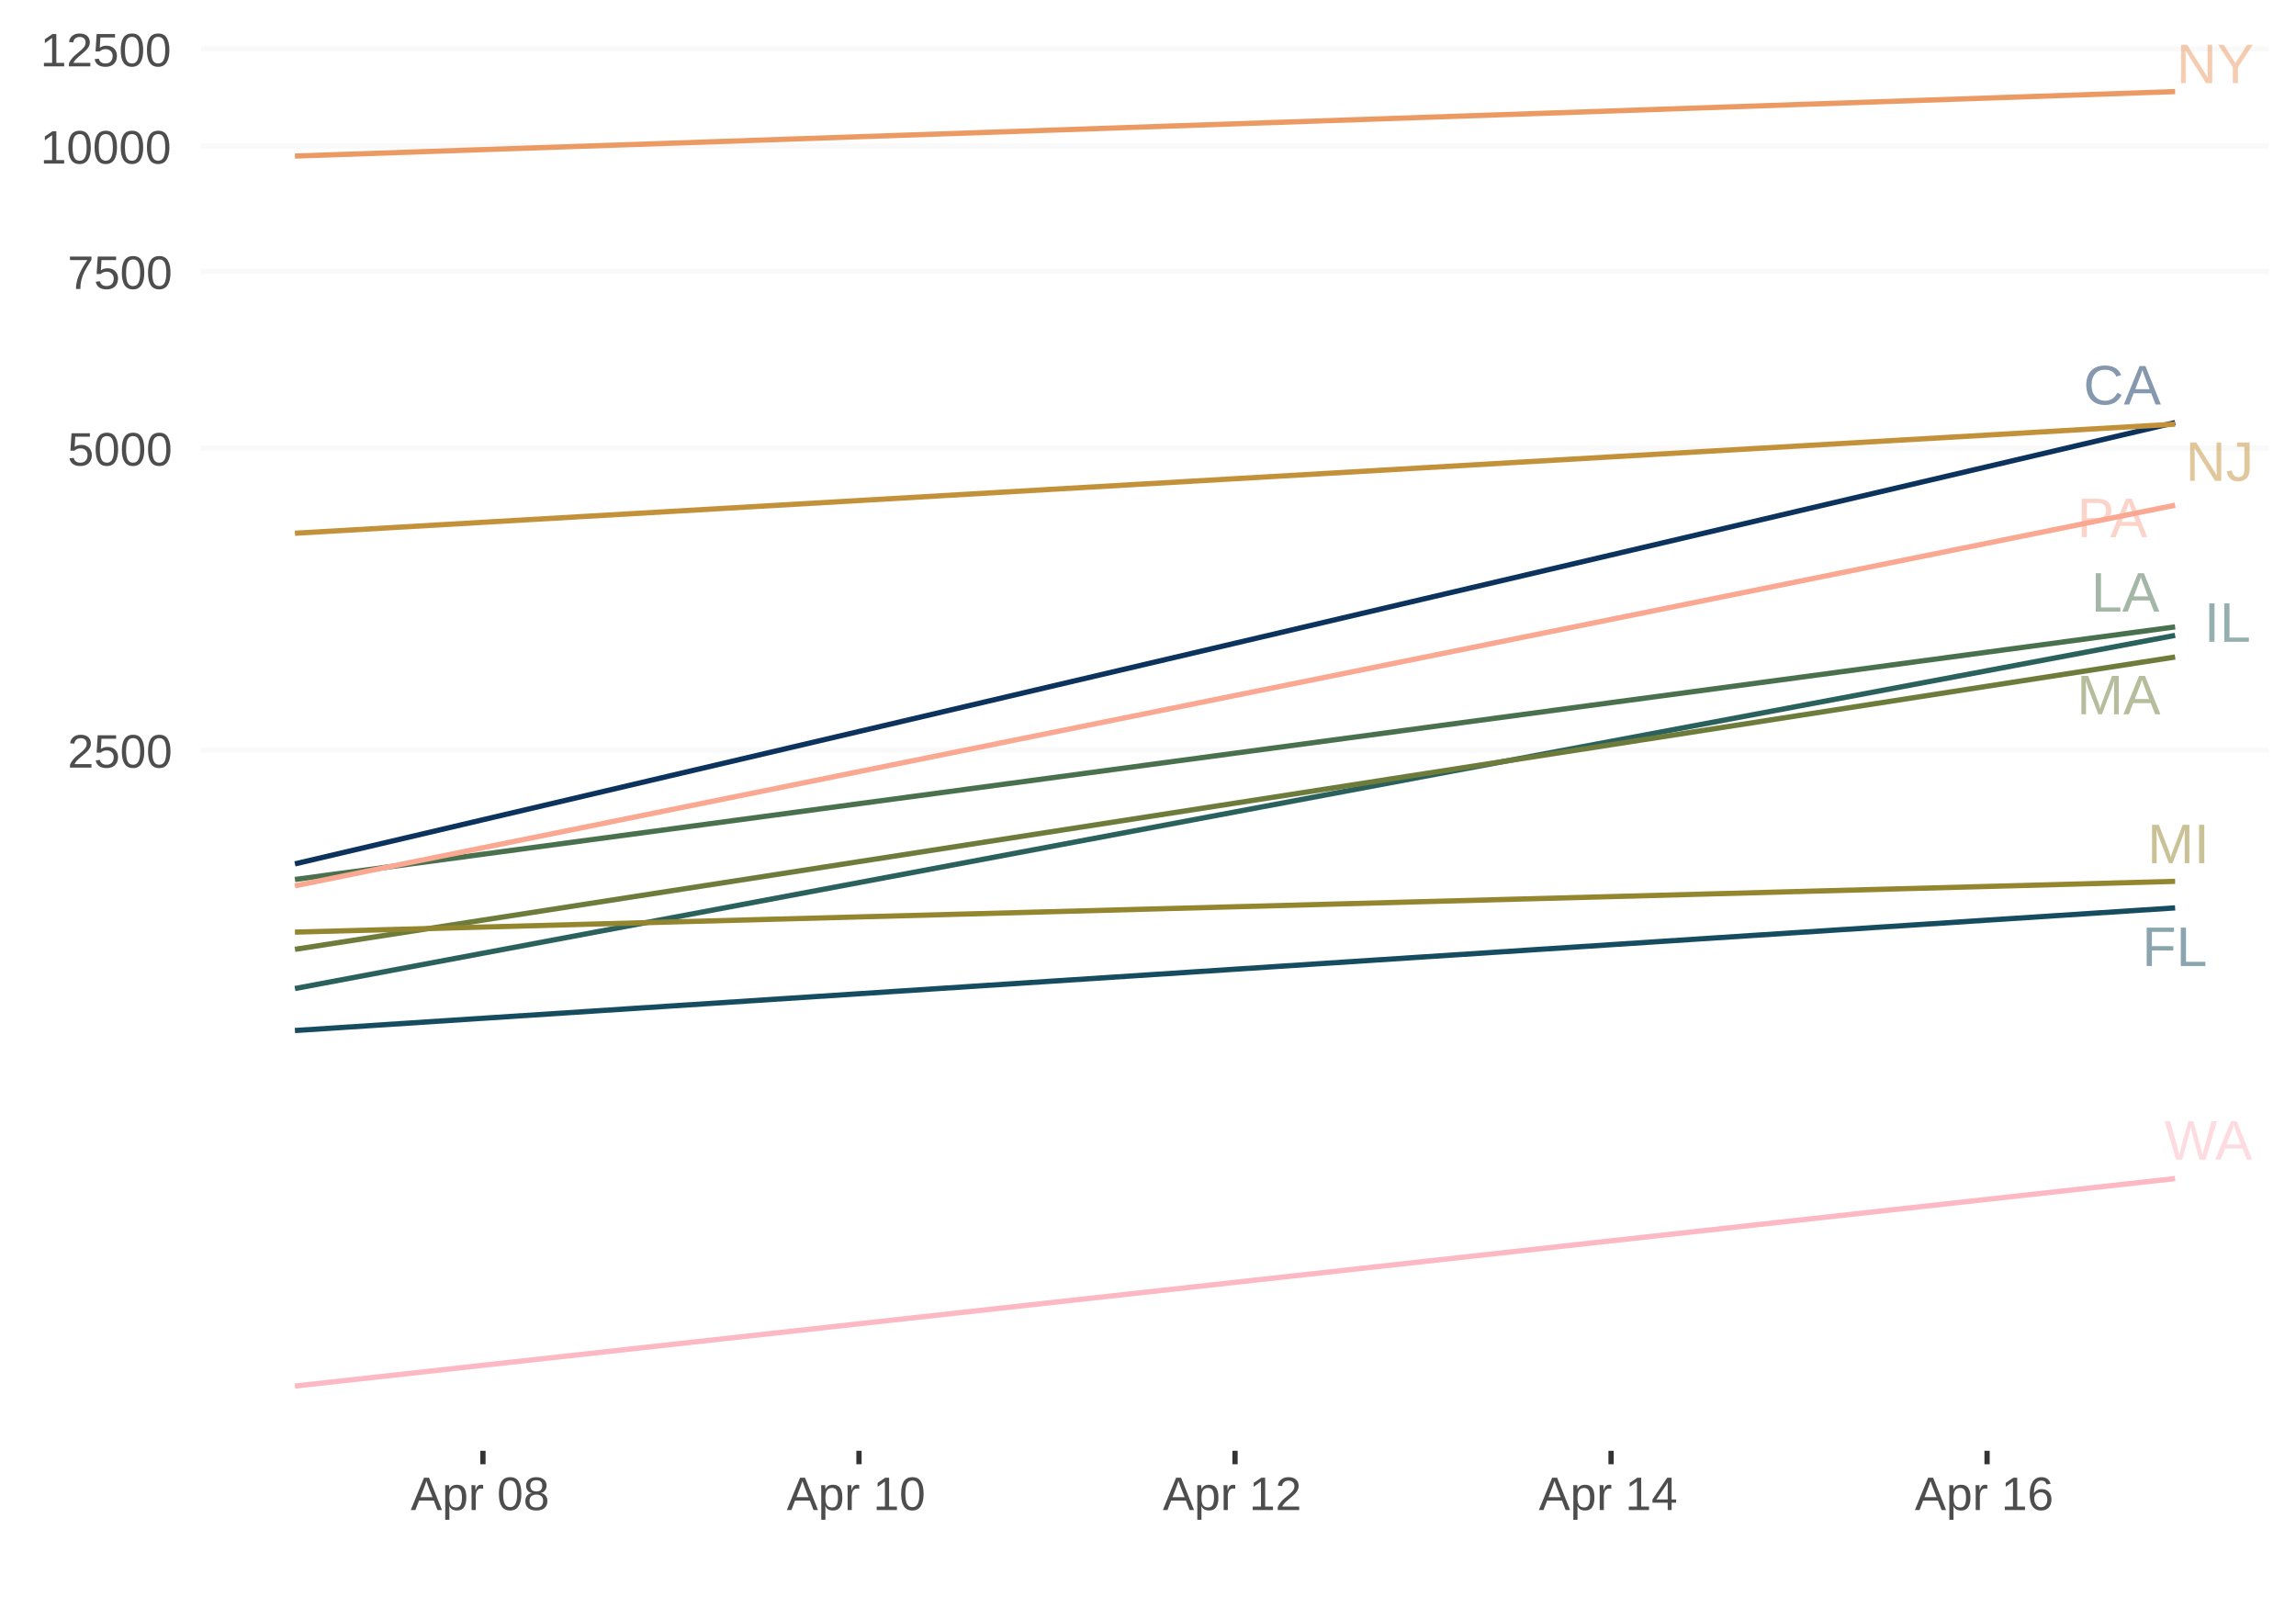
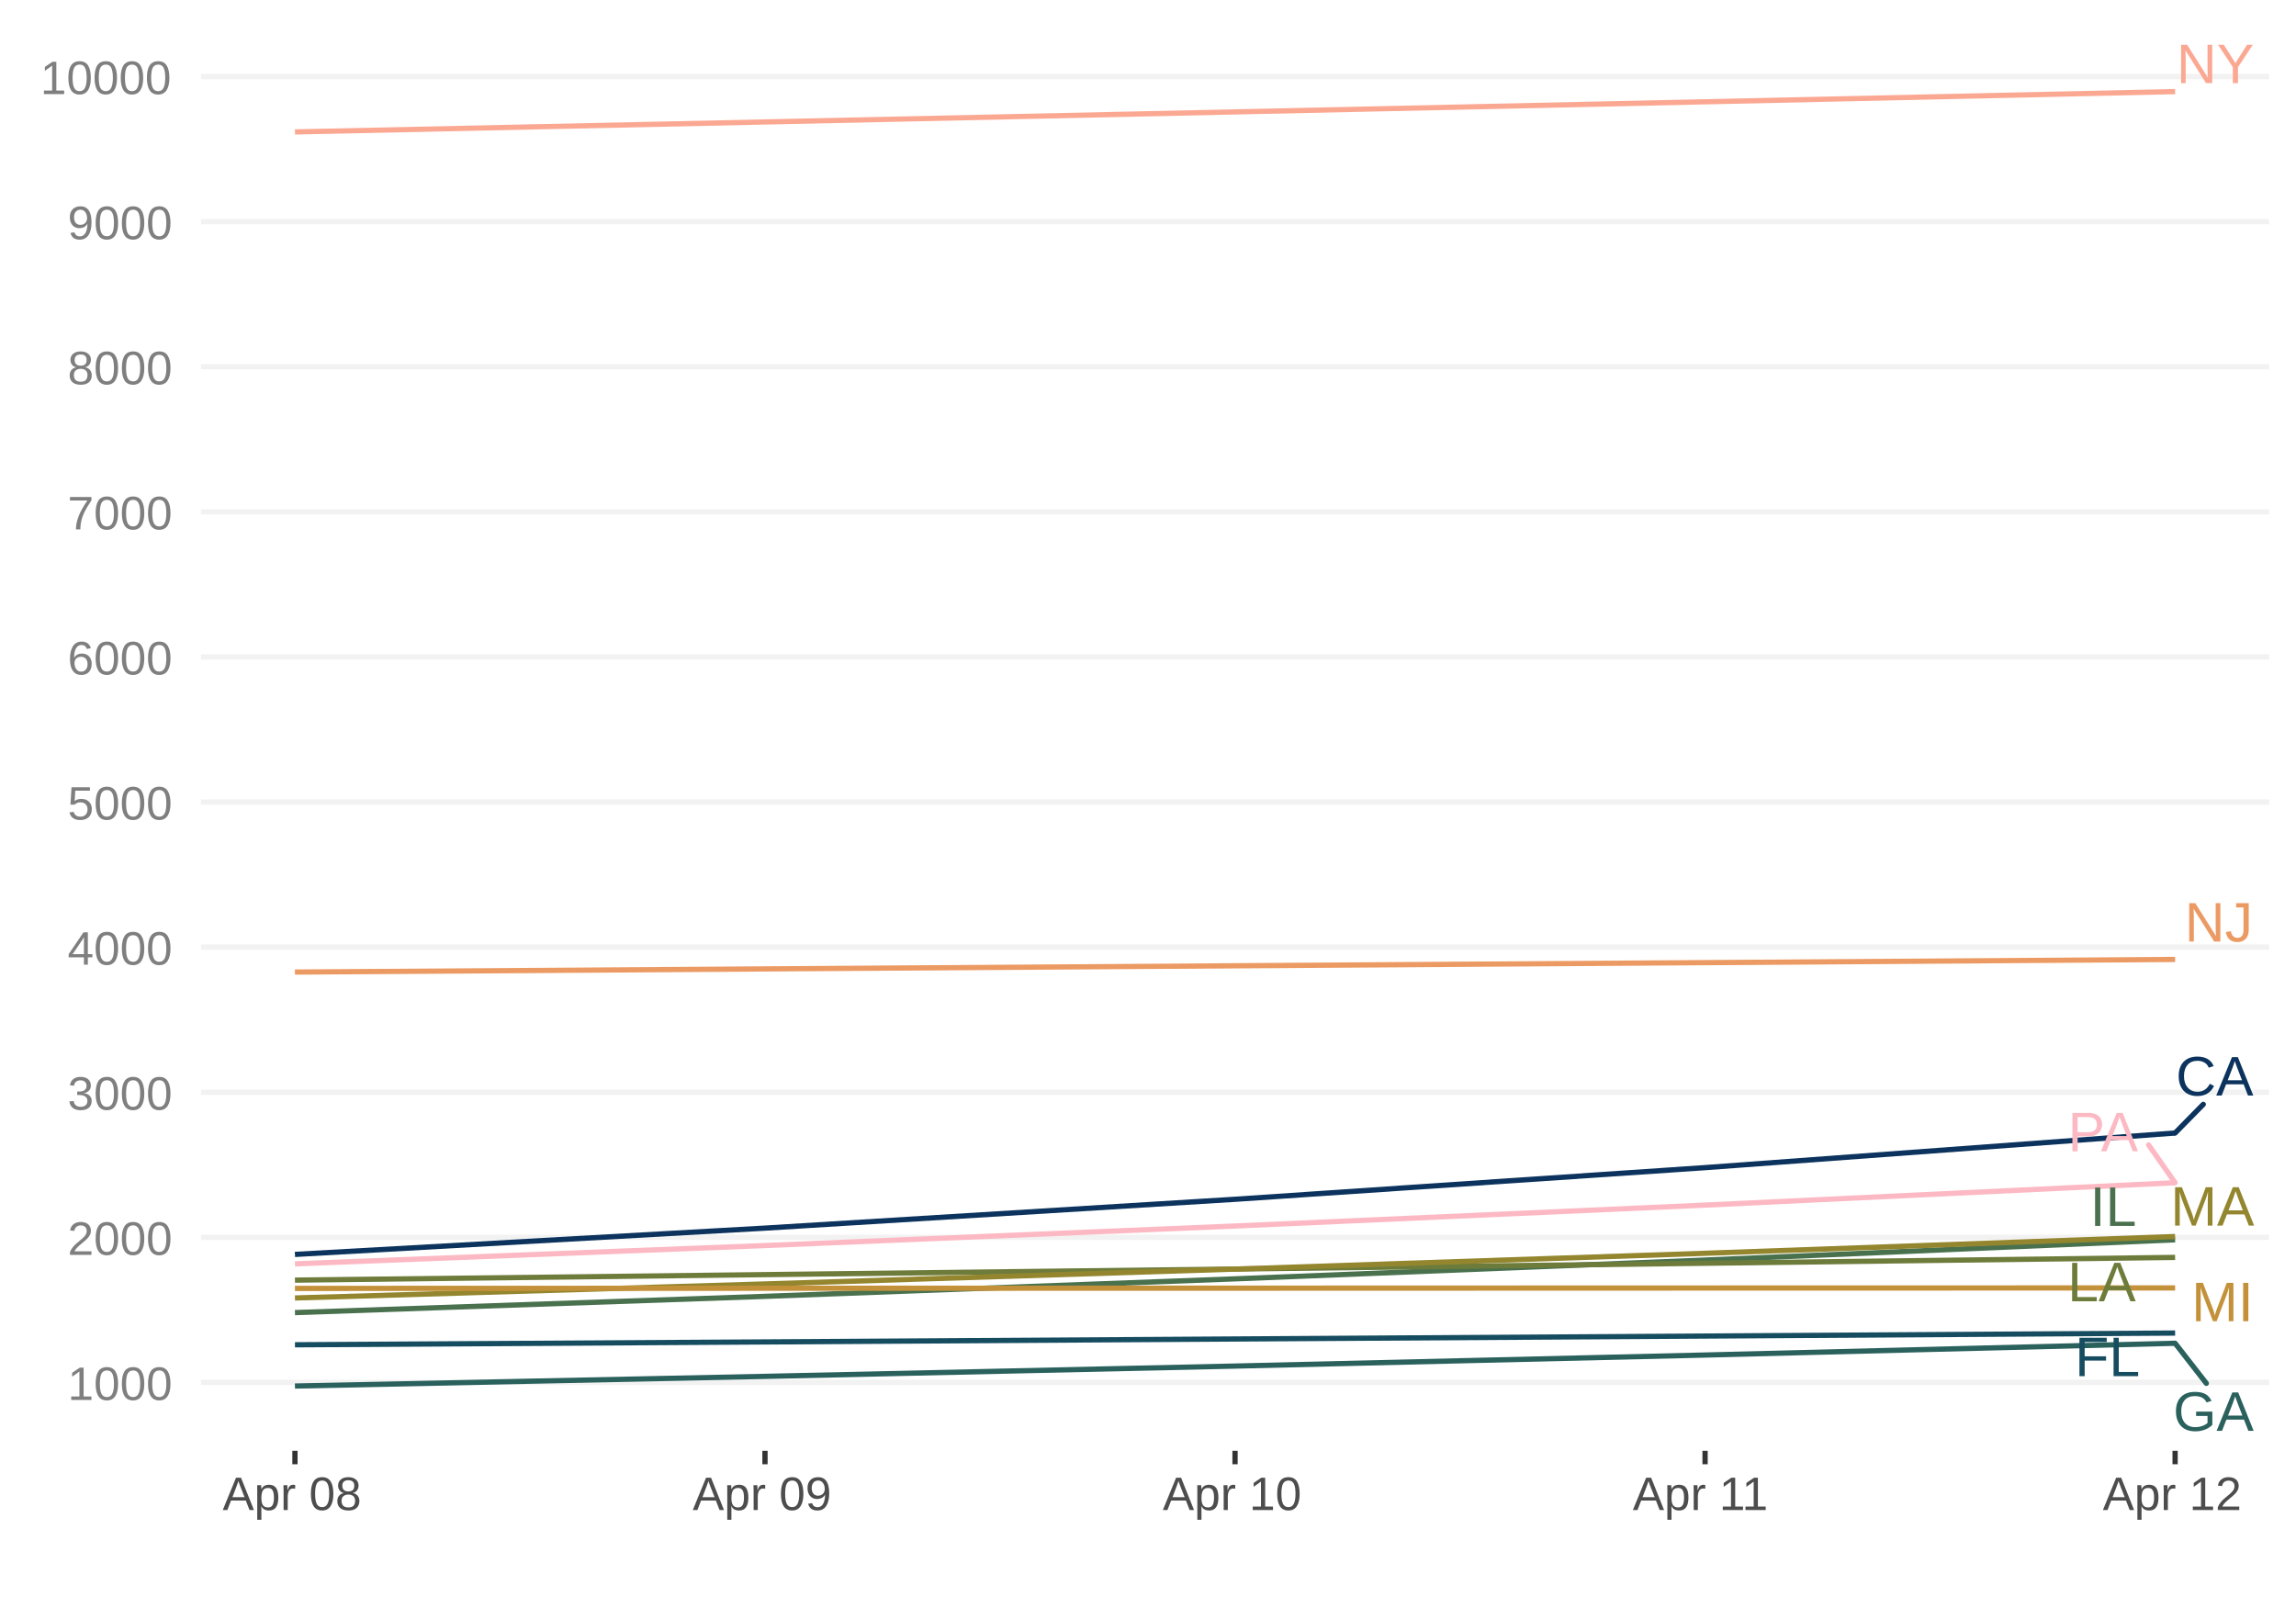
<svg xmlns="http://www.w3.org/2000/svg" viewBox="0 0 468.00 327.60">
  <defs>
    <style type="text/css">
    line, polyline, polygon, path, rect, circle {
      fill: none;
      stroke: #000000;
      stroke-linecap: round;
      stroke-linejoin: round;
      stroke-miterlimit: 10.00;
    }
  </style>
  </defs>
  <rect width="100%" height="100%" style="stroke: none; fill: none;" />
  <rect x="0.00" y="0.00" width="468.00" height="327.60" style="stroke-width: 1.07; stroke: none;" />
  <defs>
    <clipPath id="cpNDAuOTZ8NDYyLjUyfDI5NS43NHw1LjQ4">
      <rect x="40.96" y="5.48" width="421.56" height="290.26" />
    </clipPath>
  </defs>
-   <polyline points="40.96,152.90 462.52,152.90 " style="stroke-width: 1.07; stroke: #000000; stroke-opacity: 0.024; stroke-linecap: butt;" clip-path="url(#cpNDAuOTZ8NDYyLjUyfDI5NS43NHw1LjQ4)" />
-   <polyline points="40.96,91.34 462.52,91.34 " style="stroke-width: 1.07; stroke: #000000; stroke-opacity: 0.024; stroke-linecap: butt;" clip-path="url(#cpNDAuOTZ8NDYyLjUyfDI5NS43NHw1LjQ4)" />
-   <polyline points="40.96,55.32 462.52,55.32 " style="stroke-width: 1.07; stroke: #000000; stroke-opacity: 0.024; stroke-linecap: butt;" clip-path="url(#cpNDAuOTZ8NDYyLjUyfDI5NS43NHw1LjQ4)" />
-   <polyline points="40.96,29.77 462.52,29.77 " style="stroke-width: 1.07; stroke: #000000; stroke-opacity: 0.024; stroke-linecap: butt;" clip-path="url(#cpNDAuOTZ8NDYyLjUyfDI5NS43NHw1LjQ4)" />
-   <polyline points="40.96,9.95 462.52,9.95 " style="stroke-width: 1.07; stroke: #000000; stroke-opacity: 0.024; stroke-linecap: butt;" clip-path="url(#cpNDAuOTZ8NDYyLjUyfDI5NS43NHw1LjQ4)" />
-   <polyline points="60.12,176.10 98.44,167.10 136.77,158.10 175.09,149.11 213.42,140.11 251.74,131.12 290.06,122.12 328.39,113.13 366.71,104.13 405.03,95.14 443.36,86.14 " style="stroke-width: 1.07; stroke: #0C335D; stroke-linecap: butt;" clip-path="url(#cpNDAuOTZ8NDYyLjUyfDI5NS43NHw1LjQ4)" />
-   <polyline points="60.12,210.07 98.44,207.57 136.77,205.07 175.09,202.57 213.42,200.07 251.74,197.57 290.06,195.07 328.39,192.57 366.71,190.07 405.03,187.57 443.36,185.07 " style="stroke-width: 1.07; stroke: #164C60; stroke-linecap: butt;" clip-path="url(#cpNDAuOTZ8NDYyLjUyfDI5NS43NHw1LjQ4)" />
-   <polyline points="60.12,201.51 98.44,194.31 136.77,187.11 175.09,179.91 213.42,172.71 251.74,165.51 290.06,158.31 328.39,151.12 366.71,143.92 405.03,136.72 443.36,129.52 " style="stroke-width: 1.07; stroke: #2A615D; stroke-linecap: butt;" clip-path="url(#cpNDAuOTZ8NDYyLjUyfDI5NS43NHw1LjQ4)" />
-   <polyline points="60.12,179.28 98.44,174.13 136.77,168.98 175.09,163.83 213.42,158.68 251.74,153.53 290.06,148.38 328.39,143.23 366.71,138.09 405.03,132.94 443.36,127.79 " style="stroke-width: 1.07; stroke: #4A714E; stroke-linecap: butt;" clip-path="url(#cpNDAuOTZ8NDYyLjUyfDI5NS43NHw1LjQ4)" />
-   <polyline points="60.12,193.52 98.44,187.56 136.77,181.60 175.09,175.64 213.42,169.68 251.74,163.72 290.06,157.76 328.39,151.81 366.71,145.85 405.03,139.89 443.36,133.93 " style="stroke-width: 1.07; stroke: #6D7C3B; stroke-linecap: butt;" clip-path="url(#cpNDAuOTZ8NDYyLjUyfDI5NS43NHw1LjQ4)" />
-   <polyline points="60.12,190.01 98.44,188.98 136.77,187.94 175.09,186.91 213.42,185.87 251.74,184.84 290.06,183.80 328.39,182.77 366.71,181.73 405.03,180.70 443.36,179.66 " style="stroke-width: 1.07; stroke: #94862E; stroke-linecap: butt;" clip-path="url(#cpNDAuOTZ8NDYyLjUyfDI5NS43NHw1LjQ4)" />
-   <polyline points="60.12,108.70 98.44,106.47 136.77,104.25 175.09,102.03 213.42,99.80 251.74,97.58 290.06,95.36 328.39,93.13 366.71,90.91 405.03,88.69 443.36,86.46 " style="stroke-width: 1.07; stroke: #C4913B; stroke-linecap: butt;" clip-path="url(#cpNDAuOTZ8NDYyLjUyfDI5NS43NHw1LjQ4)" />
-   <polyline points="60.12,31.81 98.44,30.50 136.77,29.19 175.09,27.87 213.42,26.56 251.74,25.24 290.06,23.93 328.39,22.62 366.71,21.30 405.03,19.99 443.36,18.67 " style="stroke-width: 1.07; stroke: #EC9A63; stroke-linecap: butt;" clip-path="url(#cpNDAuOTZ8NDYyLjUyfDI5NS43NHw1LjQ4)" />
-   <polyline points="60.12,180.57 98.44,172.81 136.77,165.05 175.09,157.29 213.42,149.53 251.74,141.78 290.06,134.02 328.39,126.26 366.71,118.50 405.03,110.74 443.36,102.98 " style="stroke-width: 1.07; stroke: #FBA893; stroke-linecap: butt;" clip-path="url(#cpNDAuOTZ8NDYyLjUyfDI5NS43NHw1LjQ4)" />
-   <polyline points="60.12,282.54 98.44,278.31 136.77,274.08 175.09,269.85 213.42,265.62 251.74,261.40 290.06,257.17 328.39,252.94 366.71,248.71 405.03,244.48 443.36,240.25 " style="stroke-width: 1.07; stroke: #FCB9C3; stroke-linecap: butt;" clip-path="url(#cpNDAuOTZ8NDYyLjUyfDI5NS43NHw1LjQ4)" />
+   <polyline points="40.96,281.80 462.52,281.80 " style="stroke-width: 1.07; stroke: #000000; stroke-opacity: 0.051; stroke-linecap: butt;" clip-path="url(#cpNDAuOTZ8NDYyLjUyfDI5NS43NHw1LjQ4)" />
+   <polyline points="40.96,252.22 462.52,252.22 " style="stroke-width: 1.07; stroke: #000000; stroke-opacity: 0.051; stroke-linecap: butt;" clip-path="url(#cpNDAuOTZ8NDYyLjUyfDI5NS43NHw1LjQ4)" />
+   <polyline points="40.96,222.65 462.52,222.65 " style="stroke-width: 1.07; stroke: #000000; stroke-opacity: 0.051; stroke-linecap: butt;" clip-path="url(#cpNDAuOTZ8NDYyLjUyfDI5NS43NHw1LjQ4)" />
+   <polyline points="40.96,193.07 462.52,193.07 " style="stroke-width: 1.07; stroke: #000000; stroke-opacity: 0.051; stroke-linecap: butt;" clip-path="url(#cpNDAuOTZ8NDYyLjUyfDI5NS43NHw1LjQ4)" />
+   <polyline points="40.96,163.49 462.52,163.49 " style="stroke-width: 1.07; stroke: #000000; stroke-opacity: 0.051; stroke-linecap: butt;" clip-path="url(#cpNDAuOTZ8NDYyLjUyfDI5NS43NHw1LjQ4)" />
+   <polyline points="40.96,133.91 462.52,133.91 " style="stroke-width: 1.07; stroke: #000000; stroke-opacity: 0.051; stroke-linecap: butt;" clip-path="url(#cpNDAuOTZ8NDYyLjUyfDI5NS43NHw1LjQ4)" />
+   <polyline points="40.96,104.34 462.52,104.34 " style="stroke-width: 1.07; stroke: #000000; stroke-opacity: 0.051; stroke-linecap: butt;" clip-path="url(#cpNDAuOTZ8NDYyLjUyfDI5NS43NHw1LjQ4)" />
+   <polyline points="40.96,74.76 462.52,74.76 " style="stroke-width: 1.07; stroke: #000000; stroke-opacity: 0.051; stroke-linecap: butt;" clip-path="url(#cpNDAuOTZ8NDYyLjUyfDI5NS43NHw1LjQ4)" />
+   <polyline points="40.96,45.18 462.52,45.18 " style="stroke-width: 1.07; stroke: #000000; stroke-opacity: 0.051; stroke-linecap: butt;" clip-path="url(#cpNDAuOTZ8NDYyLjUyfDI5NS43NHw1LjQ4)" />
+   <polyline points="40.96,15.60 462.52,15.60 " style="stroke-width: 1.07; stroke: #000000; stroke-opacity: 0.051; stroke-linecap: butt;" clip-path="url(#cpNDAuOTZ8NDYyLjUyfDI5NS43NHw1LjQ4)" />
+   <polyline points="60.12,255.71 155.93,250.35 251.74,244.47 347.55,238.02 443.36,230.96 " style="stroke-width: 1.07; stroke: #0C335D; stroke-linecap: butt;" clip-path="url(#cpNDAuOTZ8NDYyLjUyfDI5NS43NHw1LjQ4)" />
+   <polyline points="60.12,274.13 155.93,273.55 251.74,272.95 347.55,272.35 443.36,271.74 " style="stroke-width: 1.07; stroke: #164C60; stroke-linecap: butt;" clip-path="url(#cpNDAuOTZ8NDYyLjUyfDI5NS43NHw1LjQ4)" />
+   <polyline points="60.12,282.54 155.93,280.57 251.74,278.47 347.55,276.22 443.36,273.82 " style="stroke-width: 1.07; stroke: #2A615D; stroke-linecap: butt;" clip-path="url(#cpNDAuOTZ8NDYyLjUyfDI5NS43NHw1LjQ4)" />
+   <polyline points="60.12,267.57 155.93,264.26 251.74,260.69 347.55,256.86 443.36,252.73 " style="stroke-width: 1.07; stroke: #4A714E; stroke-linecap: butt;" clip-path="url(#cpNDAuOTZ8NDYyLjUyfDI5NS43NHw1LjQ4)" />
+   <polyline points="60.12,260.95 155.93,259.83 251.74,258.69 347.55,257.51 443.36,256.32 " style="stroke-width: 1.07; stroke: #6D7C3B; stroke-linecap: butt;" clip-path="url(#cpNDAuOTZ8NDYyLjUyfDI5NS43NHw1LjQ4)" />
+   <polyline points="60.12,264.59 155.93,261.73 251.74,258.70 347.55,255.48 443.36,252.06 " style="stroke-width: 1.07; stroke: #94862E; stroke-linecap: butt;" clip-path="url(#cpNDAuOTZ8NDYyLjUyfDI5NS43NHw1LjQ4)" />
+   <polyline points="60.12,262.64 155.93,262.61 251.74,262.59 347.55,262.56 443.36,262.54 " style="stroke-width: 1.07; stroke: #C4913B; stroke-linecap: butt;" clip-path="url(#cpNDAuOTZ8NDYyLjUyfDI5NS43NHw1LjQ4)" />
+   <polyline points="60.12,198.15 155.93,197.51 251.74,196.87 347.55,196.23 443.36,195.58 " style="stroke-width: 1.07; stroke: #EC9A63; stroke-linecap: butt;" clip-path="url(#cpNDAuOTZ8NDYyLjUyfDI5NS43NHw1LjQ4)" />
+   <polyline points="60.12,26.89 155.93,24.86 251.74,22.81 347.55,20.75 443.36,18.67 " style="stroke-width: 1.07; stroke: #FBA893; stroke-linecap: butt;" clip-path="url(#cpNDAuOTZ8NDYyLjUyfDI5NS43NHw1LjQ4)" />
+   <polyline points="60.12,257.63 155.93,253.90 251.74,249.92 347.55,245.66 443.36,241.10 " style="stroke-width: 1.07; stroke: #FCB9C3; stroke-linecap: butt;" clip-path="url(#cpNDAuOTZ8NDYyLjUyfDI5NS43NHw1LjQ4)" />
+   <line x1="449.10" y1="225.12" x2="443.36" y2="230.96" style="stroke-width: 1.07; stroke: #0C335D;" clip-path="url(#cpNDAuOTZ8NDYyLjUyfDI5NS43NHw1LjQ4)" />
  <g clip-path="url(#cpNDAuOTZ8NDYyLjUyfDI5NS43NHw1LjQ4)">
-     <text x="424.67" y="82.45" style="font-size: 11.38px; fill: #0C335D; fill-opacity: 0.50; font-family: Arial;" textLength="15.28px" lengthAdjust="spacingAndGlyphs">CA</text>
+     <text x="443.51" y="223.32" style="font-size: 11.38px; fill: #0C335D; font-family: Arial;" textLength="15.28px" lengthAdjust="spacingAndGlyphs">CA</text>
  </g>
  <g clip-path="url(#cpNDAuOTZ8NDYyLjUyfDI5NS43NHw1LjQ4)">
-     <text x="436.63" y="196.92" style="font-size: 11.38px; fill: #164C60; fill-opacity: 0.50; font-family: Arial;" textLength="12.84px" lengthAdjust="spacingAndGlyphs">FL</text>
+     <text x="422.92" y="280.53" style="font-size: 11.38px; fill: #164C60; font-family: Arial;" textLength="12.84px" lengthAdjust="spacingAndGlyphs">FL</text>
+   </g>
+   <line x1="449.72" y1="281.99" x2="443.36" y2="273.82" style="stroke-width: 1.07; stroke: #2A615D;" clip-path="url(#cpNDAuOTZ8NDYyLjUyfDI5NS43NHw1LjQ4)" />
+   <g clip-path="url(#cpNDAuOTZ8NDYyLjUyfDI5NS43NHw1LjQ4)">
+     <text x="442.95" y="291.67" style="font-size: 11.38px; fill: #2A615D; font-family: Arial;" textLength="15.89px" lengthAdjust="spacingAndGlyphs">GA</text>
  </g>
  <g clip-path="url(#cpNDAuOTZ8NDYyLjUyfDI5NS43NHw1LjQ4)">
-     <text x="449.28" y="130.83" style="font-size: 11.38px; fill: #2A615D; fill-opacity: 0.50; font-family: Arial;" textLength="9.17px" lengthAdjust="spacingAndGlyphs">IL</text>
+     <text x="426.00" y="249.90" style="font-size: 11.38px; fill: #4A714E; font-family: Arial;" textLength="9.17px" lengthAdjust="spacingAndGlyphs">IL</text>
  </g>
  <g clip-path="url(#cpNDAuOTZ8NDYyLjUyfDI5NS43NHw1LjQ4)">
-     <text x="426.25" y="124.68" style="font-size: 11.38px; fill: #4A714E; fill-opacity: 0.50; font-family: Arial;" textLength="13.45px" lengthAdjust="spacingAndGlyphs">LA</text>
+     <text x="421.43" y="265.26" style="font-size: 11.38px; fill: #6D7C3B; font-family: Arial;" textLength="13.45px" lengthAdjust="spacingAndGlyphs">LA</text>
  </g>
  <g clip-path="url(#cpNDAuOTZ8NDYyLjUyfDI5NS43NHw1LjQ4)">
-     <text x="423.32" y="145.61" style="font-size: 11.38px; fill: #6D7C3B; fill-opacity: 0.50; font-family: Arial;" textLength="16.50px" lengthAdjust="spacingAndGlyphs">MA</text>
+     <text x="442.42" y="249.84" style="font-size: 11.38px; fill: #94862E; font-family: Arial;" textLength="16.50px" lengthAdjust="spacingAndGlyphs">MA</text>
  </g>
  <g clip-path="url(#cpNDAuOTZ8NDYyLjUyfDI5NS43NHw1LjQ4)">
-     <text x="437.72" y="175.96" style="font-size: 11.38px; fill: #94862E; fill-opacity: 0.50; font-family: Arial;" textLength="12.22px" lengthAdjust="spacingAndGlyphs">MI</text>
+     <text x="446.70" y="269.33" style="font-size: 11.38px; fill: #C4913B; font-family: Arial;" textLength="12.22px" lengthAdjust="spacingAndGlyphs">MI</text>
  </g>
  <g clip-path="url(#cpNDAuOTZ8NDYyLjUyfDI5NS43NHw1LjQ4)">
-     <text x="445.48" y="98.02" style="font-size: 11.38px; fill: #C4913B; fill-opacity: 0.50; font-family: Arial;" textLength="13.44px" lengthAdjust="spacingAndGlyphs">NJ</text>
+     <text x="445.30" y="191.93" style="font-size: 11.38px; fill: #EC9A63; font-family: Arial;" textLength="13.44px" lengthAdjust="spacingAndGlyphs">NJ</text>
  </g>
  <g clip-path="url(#cpNDAuOTZ8NDYyLjUyfDI5NS43NHw1LjQ4)">
-     <text x="443.64" y="16.95" style="font-size: 11.38px; fill: #EC9A63; fill-opacity: 0.50; font-family: Arial;" textLength="15.28px" lengthAdjust="spacingAndGlyphs">NY</text>
+     <text x="443.64" y="16.95" style="font-size: 11.38px; fill: #FBA893; font-family: Arial;" textLength="15.28px" lengthAdjust="spacingAndGlyphs">NY</text>
  </g>
+   <line x1="437.96" y1="233.40" x2="443.36" y2="241.10" style="stroke-width: 1.07; stroke: #FCB9C3;" clip-path="url(#cpNDAuOTZ8NDYyLjUyfDI5NS43NHw1LjQ4)" />
  <g clip-path="url(#cpNDAuOTZ8NDYyLjUyfDI5NS43NHw1LjQ4)">
-     <text x="423.38" y="109.50" style="font-size: 11.38px; fill: #FBA893; fill-opacity: 0.50; font-family: Arial;" textLength="14.67px" lengthAdjust="spacingAndGlyphs">PA</text>
-   </g>
-   <g clip-path="url(#cpNDAuOTZ8NDYyLjUyfDI5NS43NHw1LjQ4)">
-     <text x="441.19" y="236.40" style="font-size: 11.38px; fill: #FCB9C3; fill-opacity: 0.50; font-family: Arial;" textLength="17.72px" lengthAdjust="spacingAndGlyphs">WA</text>
+     <text x="421.49" y="234.69" style="font-size: 11.38px; fill: #FCB9C3; font-family: Arial;" textLength="14.67px" lengthAdjust="spacingAndGlyphs">PA</text>
  </g>
  <defs>
    <clipPath id="cpMC4wMHw0NjguMDB8MzI3LjYwfDAuMDA=">
      <rect x="0.00" y="0.00" width="468.00" height="327.60" />
    </clipPath>
  </defs>
  <g clip-path="url(#cpMC4wMHw0NjguMDB8MzI3LjYwfDAuMDA=)">
-     <text x="13.78" y="156.48" style="font-size: 9.60px; fill: #4D4D4D; font-family: Arial;" textLength="22.25px" lengthAdjust="spacingAndGlyphs">2500</text>
+     <text x="13.78" y="285.38" style="font-size: 9.60px; fill: #7F7F7F; font-family: Arial;" textLength="22.25px" lengthAdjust="spacingAndGlyphs">1000</text>
  </g>
  <g clip-path="url(#cpMC4wMHw0NjguMDB8MzI3LjYwfDAuMDA=)">
-     <text x="13.78" y="94.91" style="font-size: 9.60px; fill: #4D4D4D; font-family: Arial;" textLength="22.25px" lengthAdjust="spacingAndGlyphs">5000</text>
+     <text x="13.78" y="255.80" style="font-size: 9.60px; fill: #7F7F7F; font-family: Arial;" textLength="22.25px" lengthAdjust="spacingAndGlyphs">2000</text>
  </g>
  <g clip-path="url(#cpMC4wMHw0NjguMDB8MzI3LjYwfDAuMDA=)">
-     <text x="13.78" y="58.90" style="font-size: 9.60px; fill: #4D4D4D; font-family: Arial;" textLength="22.25px" lengthAdjust="spacingAndGlyphs">7500</text>
+     <text x="13.78" y="226.22" style="font-size: 9.60px; fill: #7F7F7F; font-family: Arial;" textLength="22.25px" lengthAdjust="spacingAndGlyphs">3000</text>
  </g>
  <g clip-path="url(#cpMC4wMHw0NjguMDB8MzI3LjYwfDAuMDA=)">
-     <text x="8.22" y="33.35" style="font-size: 9.60px; fill: #4D4D4D; font-family: Arial;" textLength="27.81px" lengthAdjust="spacingAndGlyphs">10000</text>
+     <text x="13.78" y="196.65" style="font-size: 9.60px; fill: #7F7F7F; font-family: Arial;" textLength="22.25px" lengthAdjust="spacingAndGlyphs">4000</text>
  </g>
  <g clip-path="url(#cpMC4wMHw0NjguMDB8MzI3LjYwfDAuMDA=)">
-     <text x="8.22" y="13.53" style="font-size: 9.60px; fill: #4D4D4D; font-family: Arial;" textLength="27.81px" lengthAdjust="spacingAndGlyphs">12500</text>
-   </g>
-   <polyline points="98.44,298.48 98.44,295.74 " style="stroke-width: 1.07; stroke: #333333; stroke-linecap: butt;" clip-path="url(#cpMC4wMHw0NjguMDB8MzI3LjYwfDAuMDA=)" />
-   <polyline points="175.09,298.48 175.09,295.74 " style="stroke-width: 1.07; stroke: #333333; stroke-linecap: butt;" clip-path="url(#cpMC4wMHw0NjguMDB8MzI3LjYwfDAuMDA=)" />
-   <polyline points="251.74,298.48 251.74,295.74 " style="stroke-width: 1.07; stroke: #333333; stroke-linecap: butt;" clip-path="url(#cpMC4wMHw0NjguMDB8MzI3LjYwfDAuMDA=)" />
-   <polyline points="328.39,298.48 328.39,295.74 " style="stroke-width: 1.07; stroke: #333333; stroke-linecap: butt;" clip-path="url(#cpMC4wMHw0NjguMDB8MzI3LjYwfDAuMDA=)" />
-   <polyline points="405.03,298.48 405.03,295.74 " style="stroke-width: 1.07; stroke: #333333; stroke-linecap: butt;" clip-path="url(#cpMC4wMHw0NjguMDB8MzI3LjYwfDAuMDA=)" />
-   <g clip-path="url(#cpMC4wMHw0NjguMDB8MzI3LjYwfDAuMDA=)">
-     <text x="83.71" y="307.82" style="font-size: 9.60px; fill: #4D4D4D; font-family: Arial;" textLength="29.46px" lengthAdjust="spacingAndGlyphs">Apr 08</text>
+     <text x="13.78" y="167.07" style="font-size: 9.60px; fill: #7F7F7F; font-family: Arial;" textLength="22.25px" lengthAdjust="spacingAndGlyphs">5000</text>
  </g>
  <g clip-path="url(#cpMC4wMHw0NjguMDB8MzI3LjYwfDAuMDA=)">
-     <text x="160.36" y="307.82" style="font-size: 9.60px; fill: #4D4D4D; font-family: Arial;" textLength="29.46px" lengthAdjust="spacingAndGlyphs">Apr 10</text>
+     <text x="13.78" y="137.49" style="font-size: 9.60px; fill: #7F7F7F; font-family: Arial;" textLength="22.25px" lengthAdjust="spacingAndGlyphs">6000</text>
  </g>
  <g clip-path="url(#cpMC4wMHw0NjguMDB8MzI3LjYwfDAuMDA=)">
-     <text x="237.01" y="307.82" style="font-size: 9.60px; fill: #4D4D4D; font-family: Arial;" textLength="29.46px" lengthAdjust="spacingAndGlyphs">Apr 12</text>
+     <text x="13.78" y="107.91" style="font-size: 9.60px; fill: #7F7F7F; font-family: Arial;" textLength="22.25px" lengthAdjust="spacingAndGlyphs">7000</text>
  </g>
  <g clip-path="url(#cpMC4wMHw0NjguMDB8MzI3LjYwfDAuMDA=)">
-     <text x="313.66" y="307.82" style="font-size: 9.60px; fill: #4D4D4D; font-family: Arial;" textLength="29.46px" lengthAdjust="spacingAndGlyphs">Apr 14</text>
+     <text x="13.78" y="78.34" style="font-size: 9.60px; fill: #7F7F7F; font-family: Arial;" textLength="22.25px" lengthAdjust="spacingAndGlyphs">8000</text>
  </g>
  <g clip-path="url(#cpMC4wMHw0NjguMDB8MzI3LjYwfDAuMDA=)">
-     <text x="390.30" y="307.82" style="font-size: 9.60px; fill: #4D4D4D; font-family: Arial;" textLength="29.46px" lengthAdjust="spacingAndGlyphs">Apr 16</text>
+     <text x="13.78" y="48.76" style="font-size: 9.60px; fill: #7F7F7F; font-family: Arial;" textLength="22.25px" lengthAdjust="spacingAndGlyphs">9000</text>
+   </g>
+   <g clip-path="url(#cpMC4wMHw0NjguMDB8MzI3LjYwfDAuMDA=)">
+     <text x="8.22" y="19.18" style="font-size: 9.60px; fill: #7F7F7F; font-family: Arial;" textLength="27.81px" lengthAdjust="spacingAndGlyphs">10000</text>
+   </g>
+   <polyline points="60.12,298.48 60.12,295.74 " style="stroke-width: 1.07; stroke: #333333; stroke-linecap: butt;" clip-path="url(#cpMC4wMHw0NjguMDB8MzI3LjYwfDAuMDA=)" />
+   <polyline points="155.93,298.48 155.93,295.74 " style="stroke-width: 1.07; stroke: #333333; stroke-linecap: butt;" clip-path="url(#cpMC4wMHw0NjguMDB8MzI3LjYwfDAuMDA=)" />
+   <polyline points="251.74,298.48 251.74,295.74 " style="stroke-width: 1.07; stroke: #333333; stroke-linecap: butt;" clip-path="url(#cpMC4wMHw0NjguMDB8MzI3LjYwfDAuMDA=)" />
+   <polyline points="347.55,298.48 347.55,295.74 " style="stroke-width: 1.07; stroke: #333333; stroke-linecap: butt;" clip-path="url(#cpMC4wMHw0NjguMDB8MzI3LjYwfDAuMDA=)" />
+   <polyline points="443.36,298.48 443.36,295.74 " style="stroke-width: 1.07; stroke: #333333; stroke-linecap: butt;" clip-path="url(#cpMC4wMHw0NjguMDB8MzI3LjYwfDAuMDA=)" />
+   <g clip-path="url(#cpMC4wMHw0NjguMDB8MzI3LjYwfDAuMDA=)">
+     <text x="45.39" y="307.82" style="font-size: 9.60px; fill: #4D4D4D; font-family: Arial;" textLength="29.46px" lengthAdjust="spacingAndGlyphs">Apr 08</text>
+   </g>
+   <g clip-path="url(#cpMC4wMHw0NjguMDB8MzI3LjYwfDAuMDA=)">
+     <text x="141.20" y="307.82" style="font-size: 9.60px; fill: #4D4D4D; font-family: Arial;" textLength="29.46px" lengthAdjust="spacingAndGlyphs">Apr 09</text>
+   </g>
+   <g clip-path="url(#cpMC4wMHw0NjguMDB8MzI3LjYwfDAuMDA=)">
+     <text x="237.01" y="307.82" style="font-size: 9.60px; fill: #4D4D4D; font-family: Arial;" textLength="29.46px" lengthAdjust="spacingAndGlyphs">Apr 10</text>
+   </g>
+   <g clip-path="url(#cpMC4wMHw0NjguMDB8MzI3LjYwfDAuMDA=)">
+     <text x="332.82" y="307.82" style="font-size: 9.60px; fill: #4D4D4D; font-family: Arial;" textLength="29.46px" lengthAdjust="spacingAndGlyphs">Apr 11</text>
+   </g>
+   <g clip-path="url(#cpMC4wMHw0NjguMDB8MzI3LjYwfDAuMDA=)">
+     <text x="428.63" y="307.82" style="font-size: 9.60px; fill: #4D4D4D; font-family: Arial;" textLength="29.46px" lengthAdjust="spacingAndGlyphs">Apr 12</text>
  </g>
</svg>
